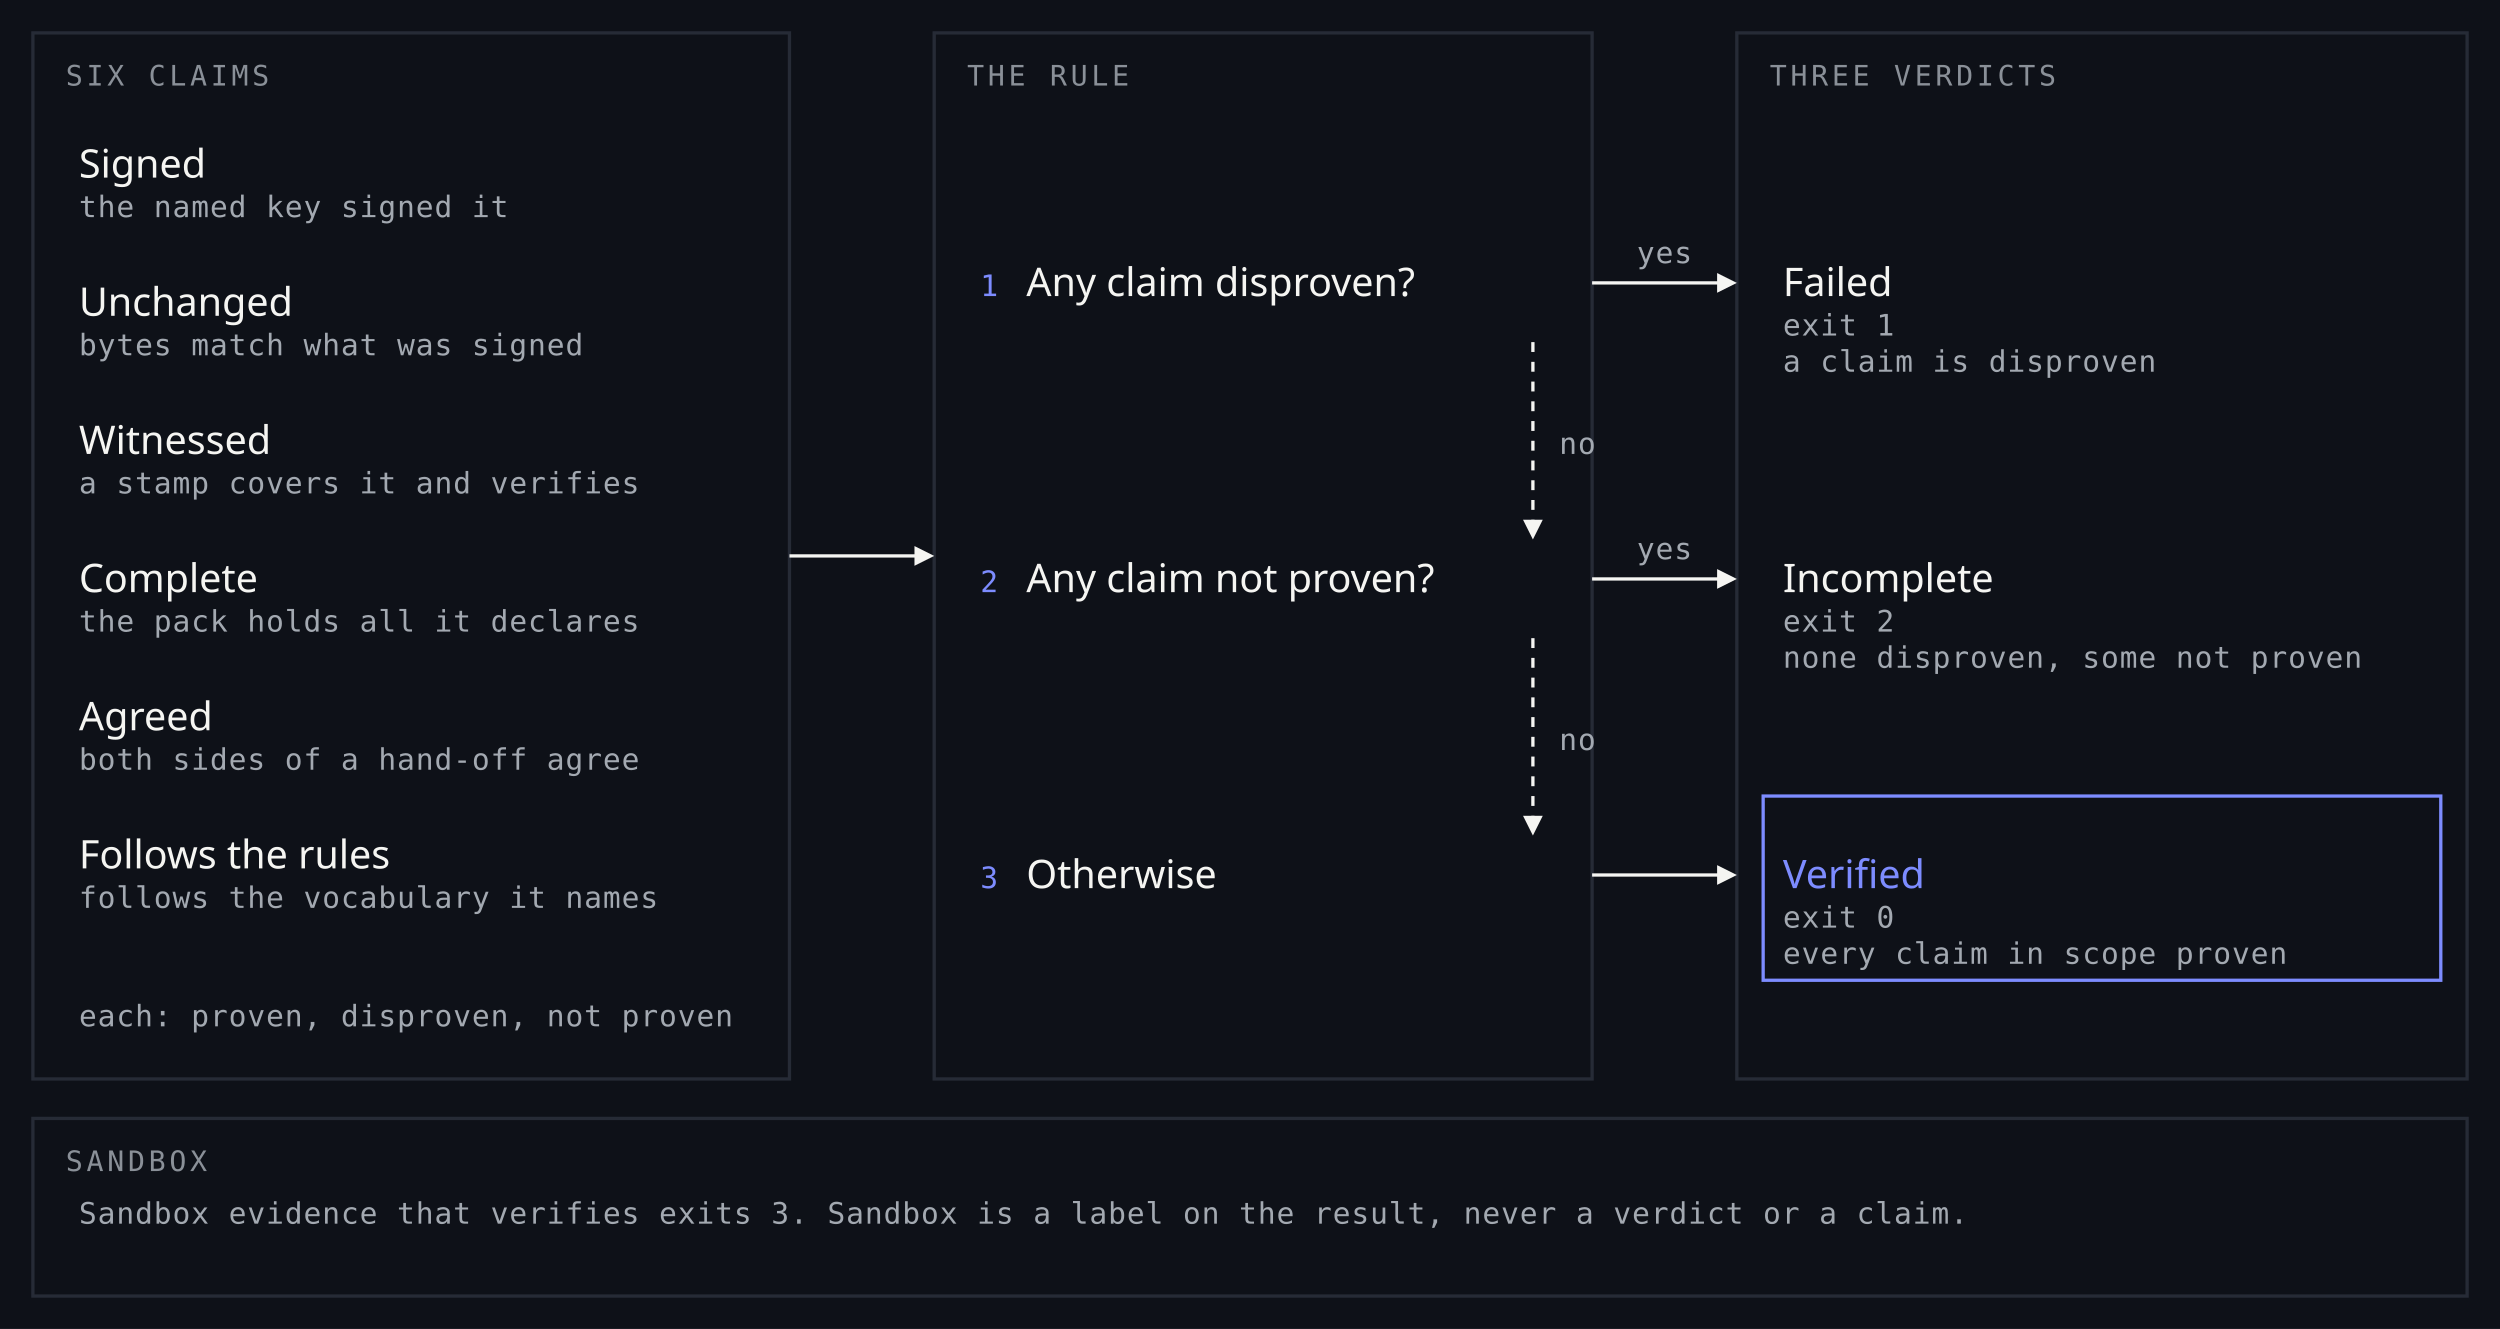
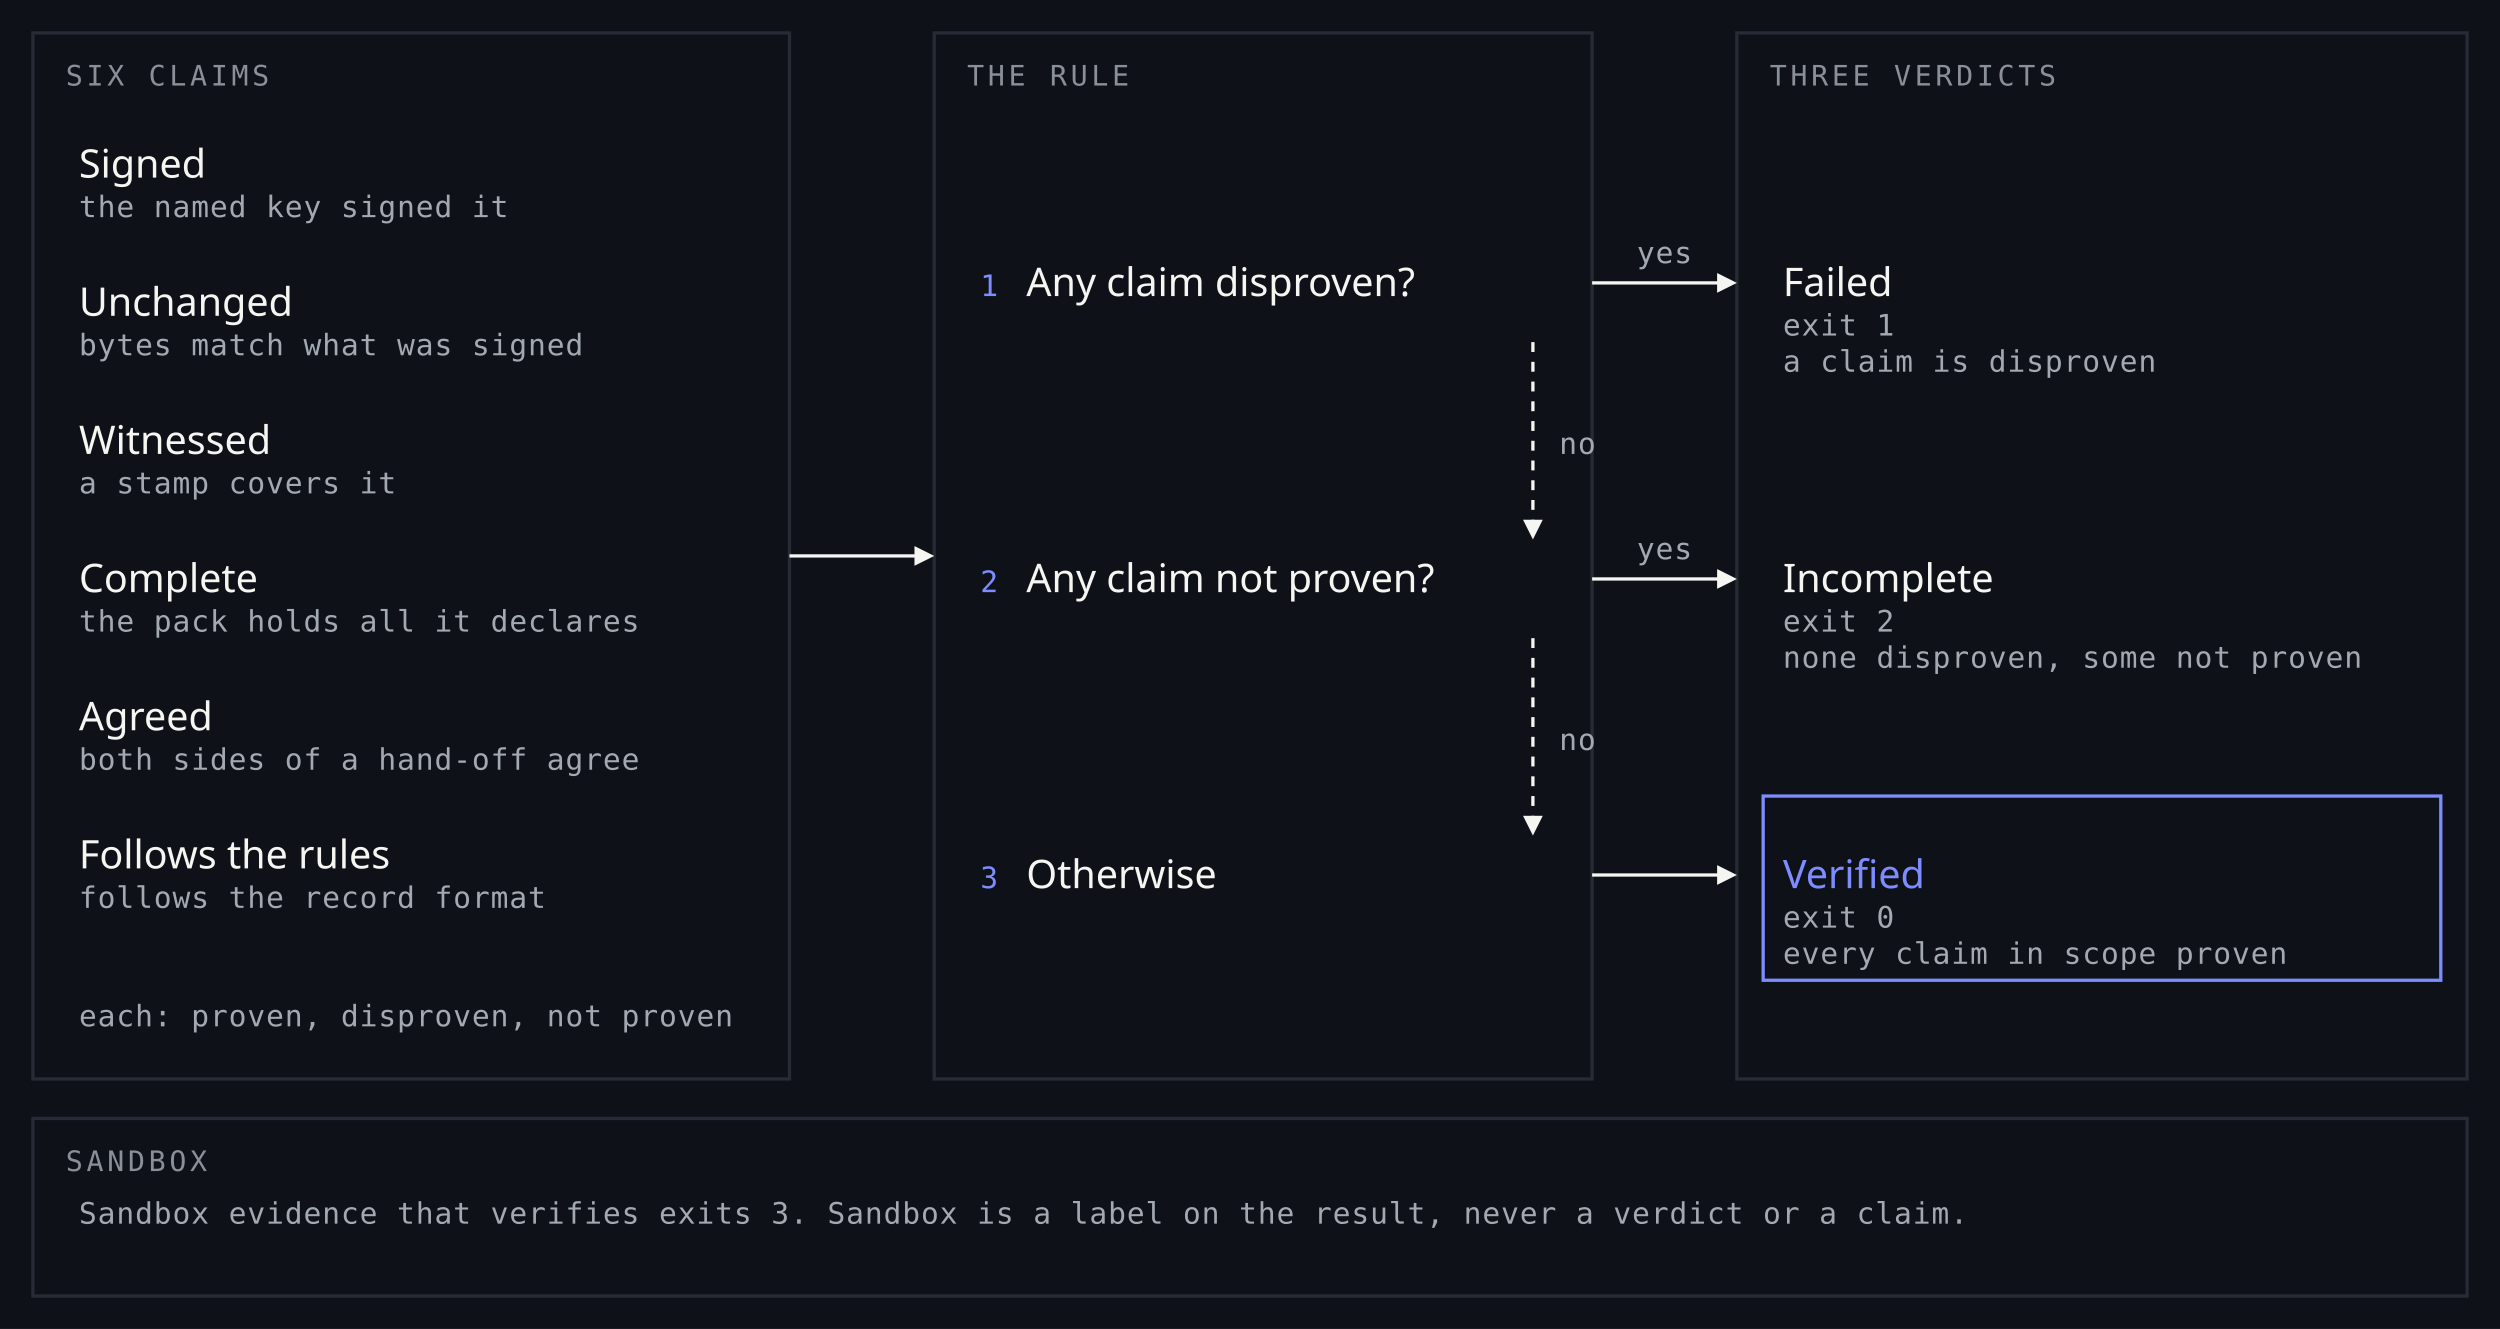
<svg xmlns="http://www.w3.org/2000/svg" viewBox="0 0 760 404" role="img" aria-label="How six claims become one verdict. On the left are the six claims the kernel checks: signed, unchanged, witnessed, complete, agreed and follows the rules. Each claim is proven, disproven or not proven. In the middle is the rule, read in order. If any claim is disproven, the verdict is Failed. If not, and any claim is not proven, the verdict is Incomplete. Otherwise the verdict is Verified. On the right are the three verdicts and their exit codes: Failed exits 1, Incomplete exits 2 and Verified exits 0. Below, a note: a pack built in the Sandbox that verifies exits 3. Sandbox is a label on the result, not a verdict.">
  <style>
  .lbl  { font-family:"Geist",sans-serif; font-size:12px; font-weight:500; fill:#F5F5F2; }
  .sub  { font-family:"Geist Mono",monospace; font-size:9px; letter-spacing:.03em; fill:#A3A9B1; }
  .zone { font-family:"Geist Mono",monospace; font-size:8.6px; letter-spacing:.13em; fill:#8A9098; }
  .step { font-family:"Geist Mono",monospace; font-size:9px; letter-spacing:.07em; fill:#7D8CFF; }
  .acc  { font-family:"Geist",sans-serif; font-size:12px; font-weight:500; fill:#7D8CFF; }
</style>
  <rect x="0" y="0" width="760" height="404" fill="#0E1118" />
  <rect x="10" y="10" width="230" height="318" fill="none" stroke="#262B36" stroke-width="1" />
  <text class="zone" x="20" y="26" text-anchor="start">SIX CLAIMS</text>
  <text class="lbl" x="24" y="54" text-anchor="start">Signed</text>
  <text class="sub" x="24" y="66" text-anchor="start">the named key signed it</text>
  <text class="lbl" x="24" y="96" text-anchor="start">Unchanged</text>
  <text class="sub" x="24" y="108" text-anchor="start">bytes match what was signed</text>
  <text class="lbl" x="24" y="138" text-anchor="start">Witnessed</text>
-   <text class="sub" x="24" y="150" text-anchor="start">a stamp covers it and verifies</text>
+   <text class="sub" x="24" y="150" text-anchor="start">a stamp covers it</text>
  <text class="lbl" x="24" y="180" text-anchor="start">Complete</text>
  <text class="sub" x="24" y="192" text-anchor="start">the pack holds all it declares</text>
  <text class="lbl" x="24" y="222" text-anchor="start">Agreed</text>
  <text class="sub" x="24" y="234" text-anchor="start">both sides of a hand-off agree</text>
  <text class="lbl" x="24" y="264" text-anchor="start">Follows the rules</text>
-   <text class="sub" x="24" y="276" text-anchor="start">follows the vocabulary it names</text>
+   <text class="sub" x="24" y="276" text-anchor="start">follows the record format</text>
  <text class="sub" x="24" y="312" text-anchor="start">each: proven, disproven, not proven</text>
  <rect x="284" y="10" width="200" height="318" fill="none" stroke="#262B36" stroke-width="1" />
  <text class="zone" x="294" y="26" text-anchor="start">THE RULE</text>
  <text class="step" x="298" y="90" text-anchor="start">1</text>
  <text class="lbl" x="312" y="90" text-anchor="start">Any claim disproven?</text>
  <text class="step" x="298" y="180" text-anchor="start">2</text>
  <text class="lbl" x="312" y="180" text-anchor="start">Any claim not proven?</text>
  <text class="step" x="298" y="270" text-anchor="start">3</text>
  <text class="lbl" x="312" y="270" text-anchor="start">Otherwise</text>
  <polyline points="466,104 466.0,159.0" fill="none" stroke="#F5F5F2" stroke-width="1" stroke-dasharray="3 3" />
  <polygon points="466,164 463.0,158.0 469.0,158.0" fill="#F5F5F2" />
  <text class="sub" x="474" y="138" text-anchor="start">no</text>
  <polyline points="466,194 466.0,249.0" fill="none" stroke="#F5F5F2" stroke-width="1" stroke-dasharray="3 3" />
  <polygon points="466,254 463.0,248.0 469.0,248.0" fill="#F5F5F2" />
  <text class="sub" x="474" y="228" text-anchor="start">no</text>
  <rect x="528" y="10" width="222" height="318" fill="none" stroke="#262B36" stroke-width="1" />
  <text class="zone" x="538" y="26" text-anchor="start">THREE VERDICTS</text>
  <text class="lbl" x="542" y="90" text-anchor="start">Failed</text>
  <text class="sub" x="542" y="102" text-anchor="start">exit 1</text>
  <text class="sub" x="542" y="113" text-anchor="start">a claim is disproven</text>
  <text class="lbl" x="542" y="180" text-anchor="start">Incomplete</text>
  <text class="sub" x="542" y="192" text-anchor="start">exit 2</text>
  <text class="sub" x="542" y="203" text-anchor="start">none disproven, some not proven</text>
  <rect x="536" y="242" width="206" height="56" fill="none" stroke="#7D8CFF" stroke-width="1" />
  <text class="acc" x="542" y="270" text-anchor="start">Verified</text>
  <text class="sub" x="542" y="282" text-anchor="start">exit 0</text>
  <text class="sub" x="542" y="293" text-anchor="start">every claim in scope proven</text>
  <polyline points="240,169 279.0,169.0" fill="none" stroke="#F5F5F2" stroke-width="1" />
  <polygon points="284,169 278.0,172.0 278.0,166.0" fill="#F5F5F2" />
  <polyline points="484,86 523.0,86.0" fill="none" stroke="#F5F5F2" stroke-width="1" />
  <polygon points="528,86 522.0,89.0 522.0,83.0" fill="#F5F5F2" />
  <text class="sub" x="506" y="80" text-anchor="middle">yes</text>
  <polyline points="484,176 523.0,176.0" fill="none" stroke="#F5F5F2" stroke-width="1" />
  <polygon points="528,176 522.0,179.0 522.0,173.0" fill="#F5F5F2" />
  <text class="sub" x="506" y="170" text-anchor="middle">yes</text>
  <polyline points="484,266 523.0,266.0" fill="none" stroke="#F5F5F2" stroke-width="1" />
  <polygon points="528,266 522.0,269.0 522.0,263.0" fill="#F5F5F2" />
  <rect x="10" y="340" width="740" height="54" fill="none" stroke="#262B36" stroke-width="1" />
  <text class="zone" x="20" y="356" text-anchor="start">SANDBOX</text>
  <text class="sub" x="24" y="372" text-anchor="start">Sandbox evidence that verifies exits 3. Sandbox is a label on the result, never a verdict or a claim.</text>
</svg>
